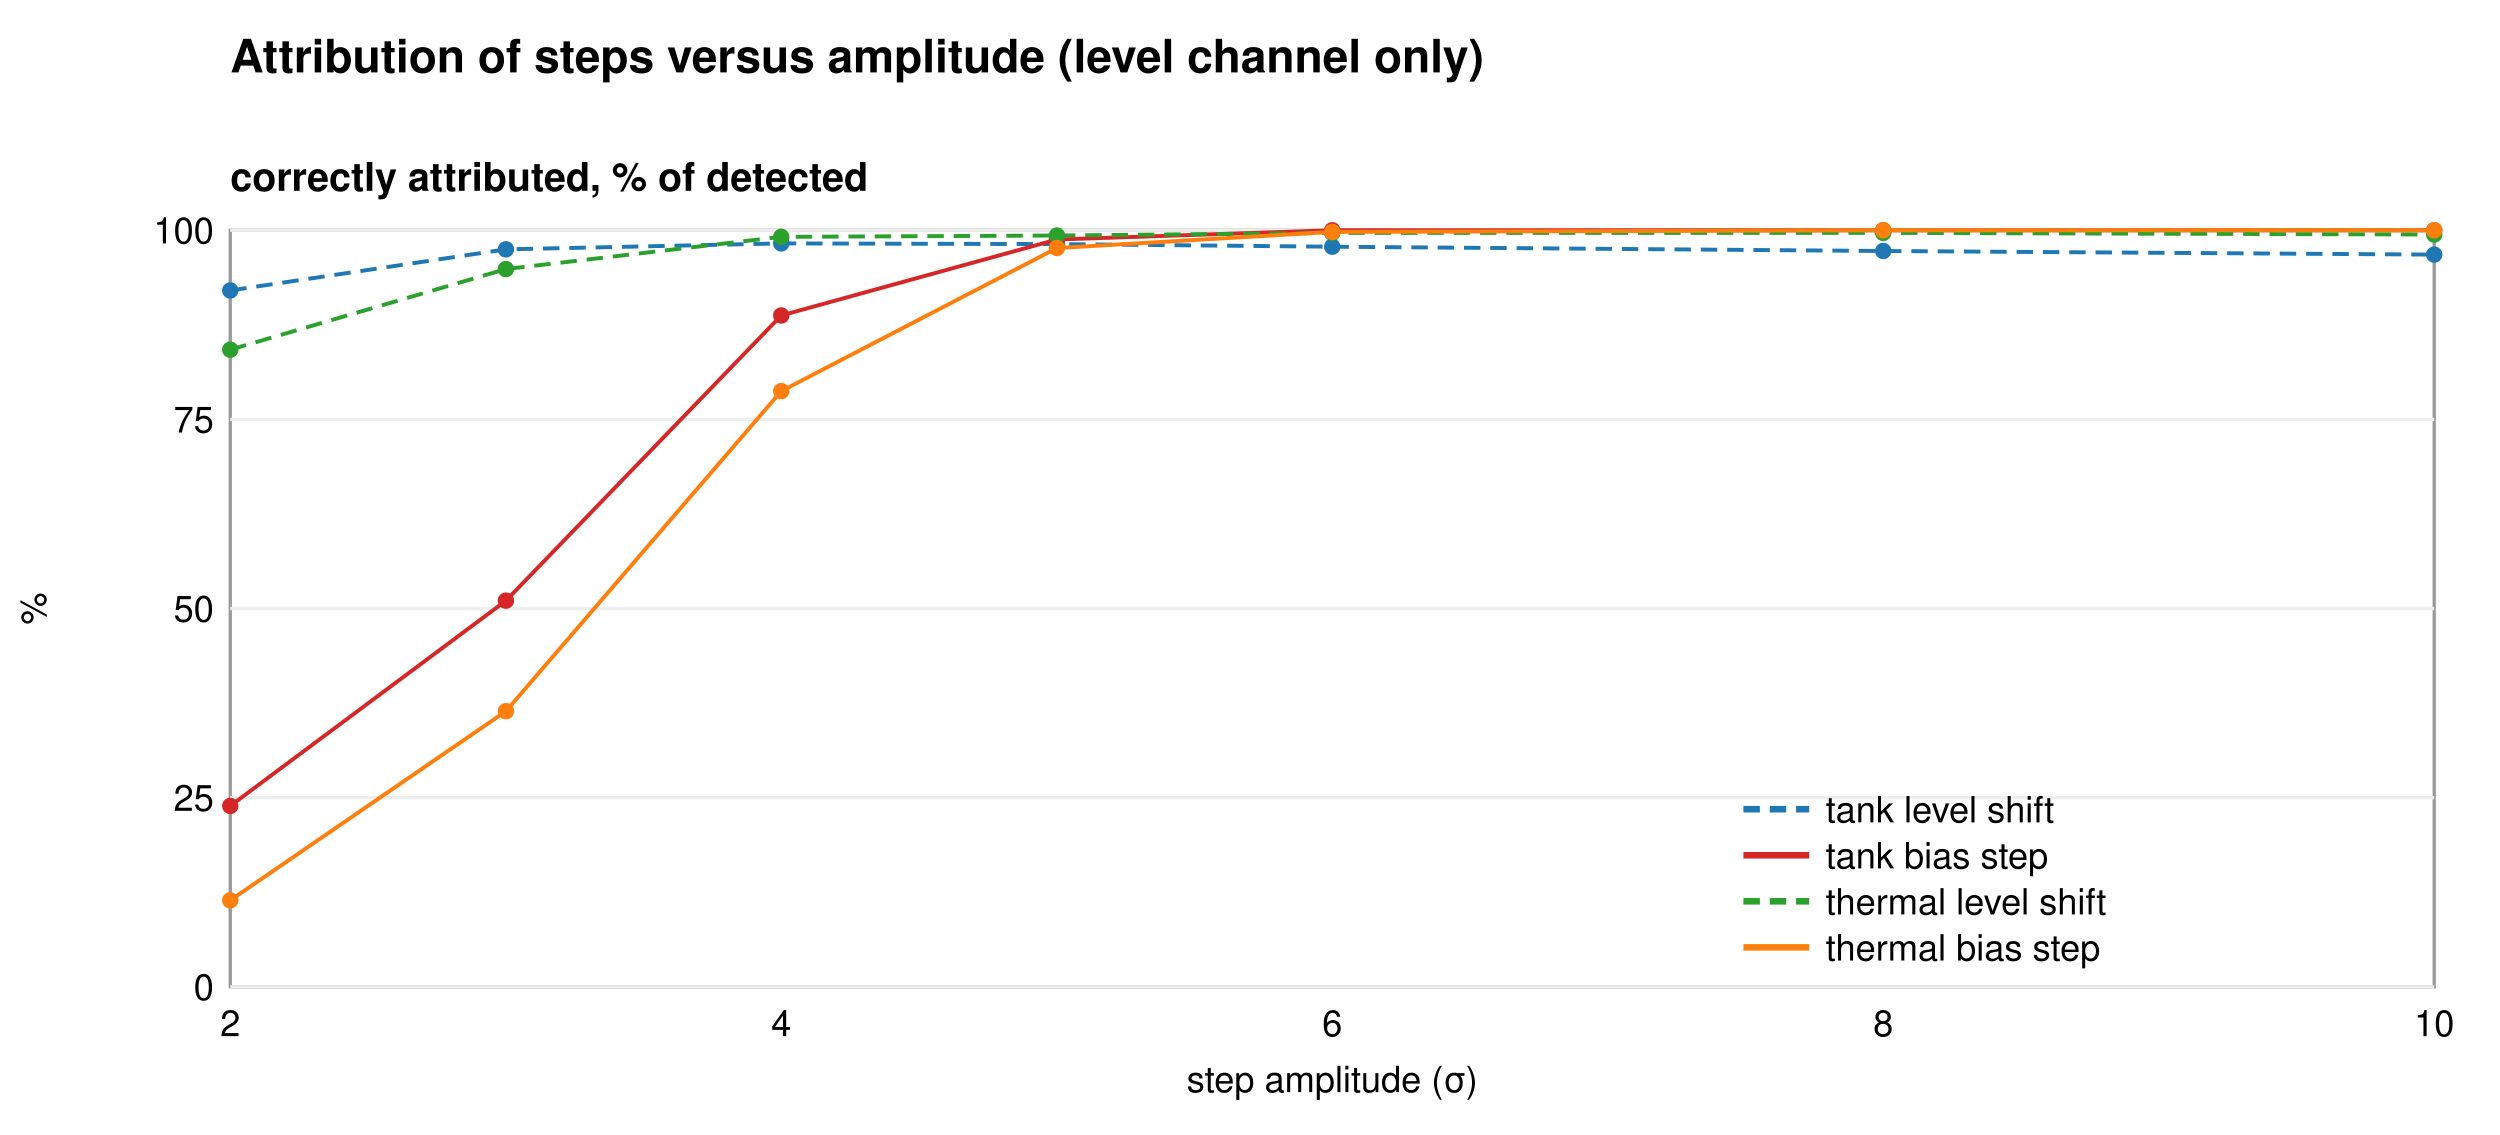
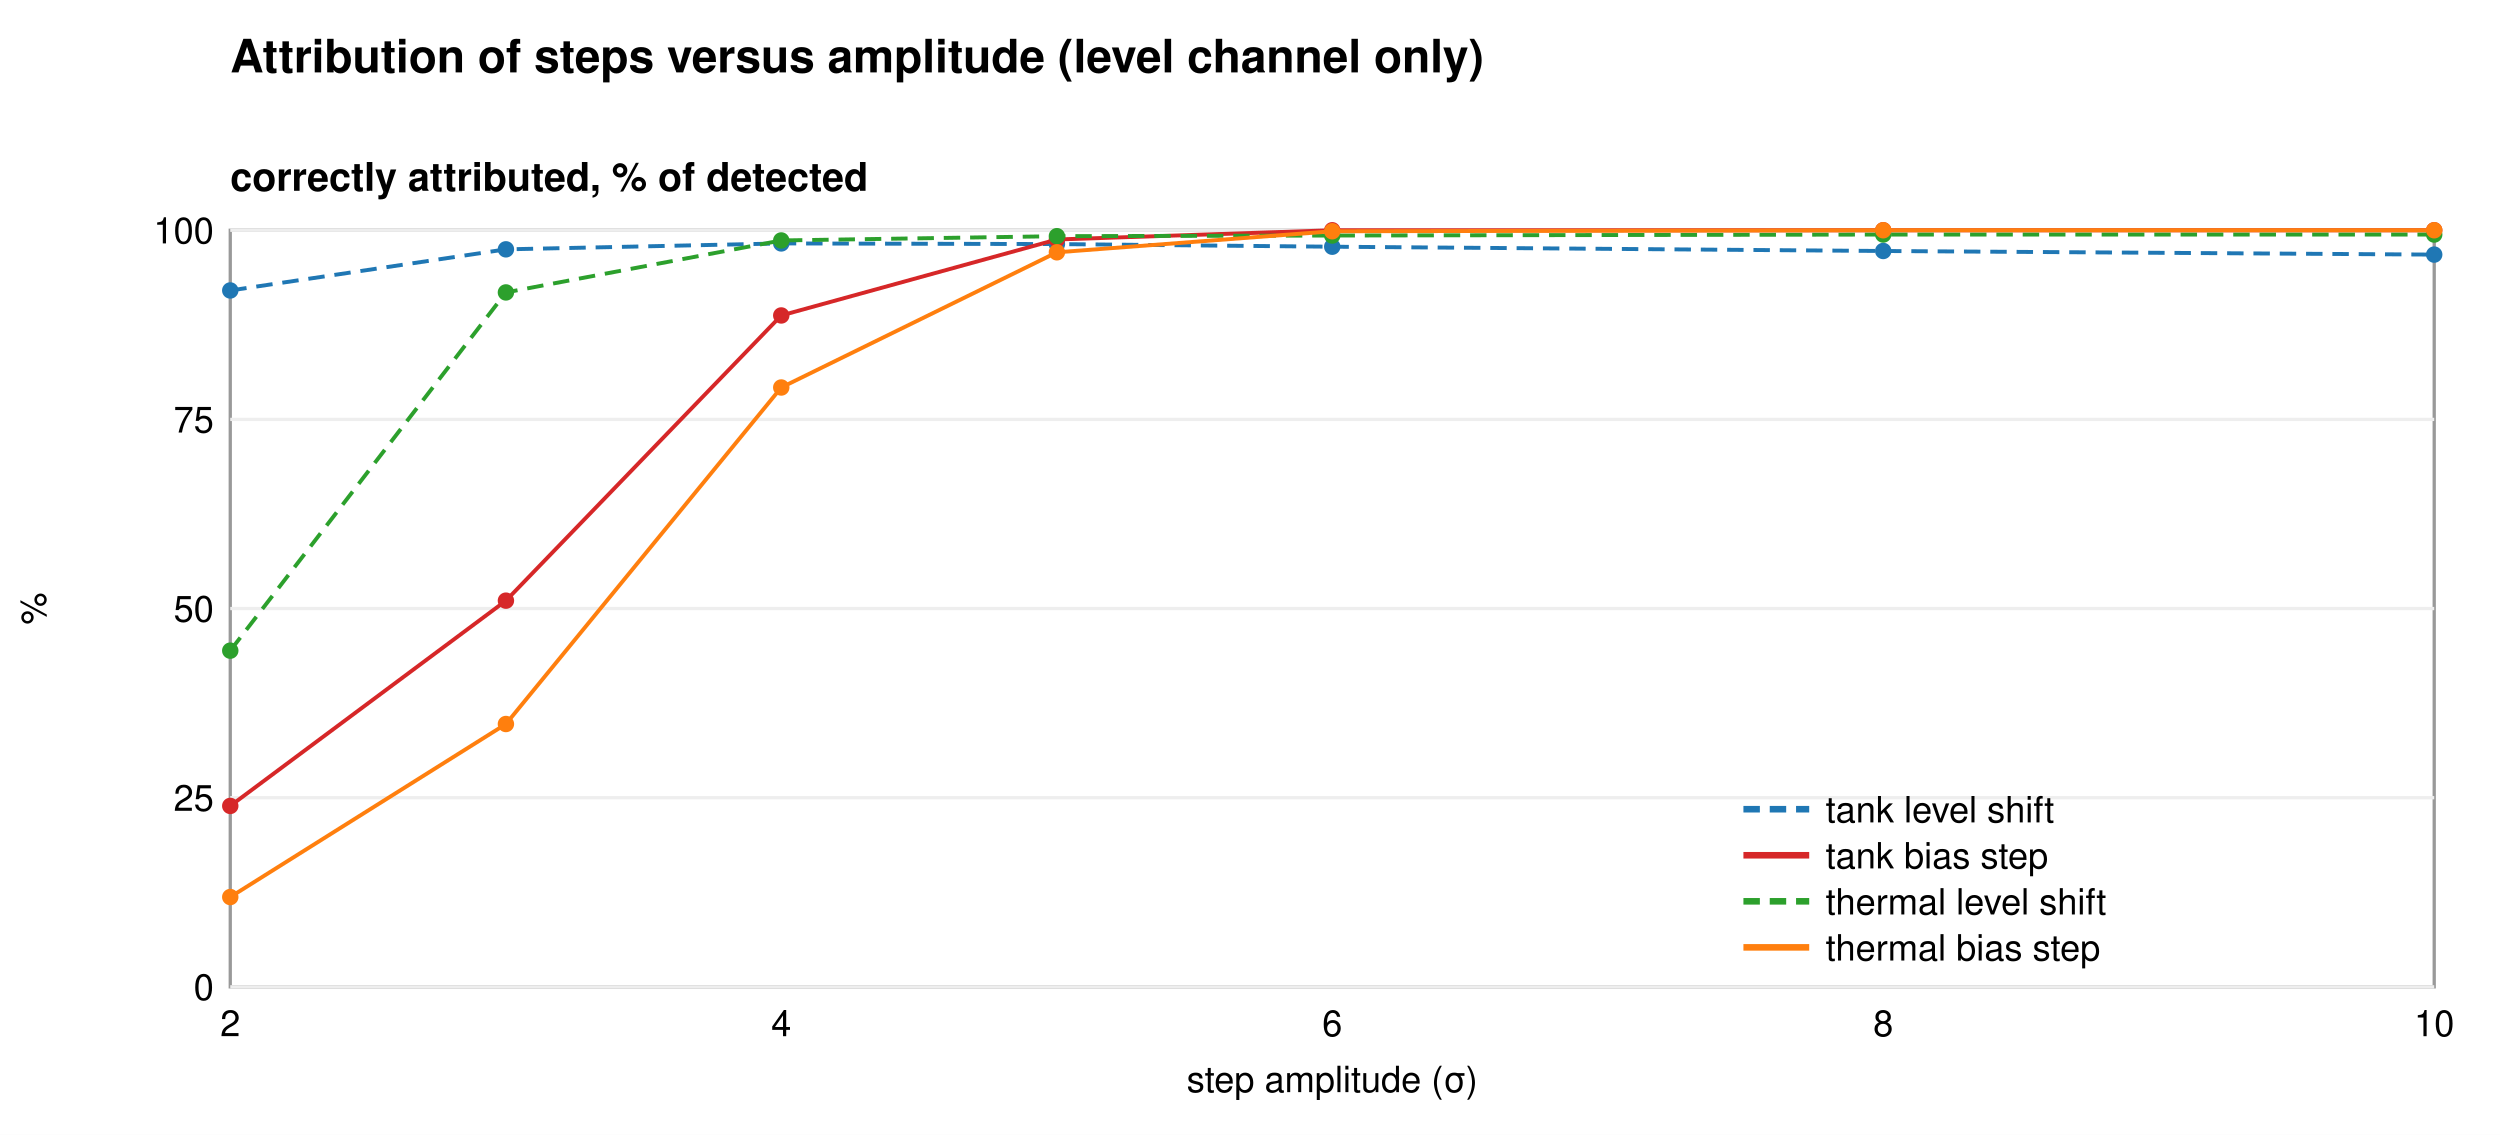
<svg xmlns="http://www.w3.org/2000/svg" width="760" height="345" font-family="Helvetica,Arial,sans-serif" font-size="11">
  <rect width="760" height="345" fill="white" />
  <text x="70" y="22" font-size="14" font-weight="bold">Attribution of steps versus amplitude (level channel only)</text>
  <text x="70" y="58" font-size="12" font-weight="bold">correctly attributed, % of detected</text>
  <rect x="70" y="70" width="670" height="230" fill="none" stroke="#999" />
  <line x1="70" x2="740" y1="300.0" y2="300.0" stroke="#eee" />
  <text x="65" y="304.0" text-anchor="end">0</text>
  <text x="70.0" y="315" text-anchor="middle">2</text>
  <line x1="70" x2="740" y1="242.5" y2="242.5" stroke="#eee" />
  <text x="65" y="246.5" text-anchor="end">25</text>
  <text x="237.5" y="315" text-anchor="middle">4</text>
  <line x1="70" x2="740" y1="185.0" y2="185.0" stroke="#eee" />
  <text x="65" y="189.0" text-anchor="end">50</text>
  <text x="405.0" y="315" text-anchor="middle">6</text>
  <line x1="70" x2="740" y1="127.5" y2="127.5" stroke="#eee" />
  <text x="65" y="131.5" text-anchor="end">75</text>
  <text x="572.5" y="315" text-anchor="middle">8</text>
  <line x1="70" x2="740" y1="70.0" y2="70.0" stroke="#eee" />
  <text x="65" y="74.0" text-anchor="end">100</text>
  <text x="740.0" y="315" text-anchor="middle">10</text>
  <text x="405" y="332" text-anchor="middle">step amplitude (σ)</text>
  <text x="14" y="185" transform="rotate(-90 14 185)" text-anchor="middle">%</text>
  <path d="M70.0 88.3 L153.8 75.8 L237.5 74.0 L321.3 74.2 L405.0 75.0 L572.5 76.3 L740.0 77.4" fill="none" stroke="#1f77b4" stroke-width="1.2" stroke-dasharray="5,3" />
  <circle cx="70.0" cy="88.3" r="2.5" fill="#1f77b4" />
  <circle cx="153.8" cy="75.8" r="2.5" fill="#1f77b4" />
  <circle cx="237.5" cy="74.0" r="2.5" fill="#1f77b4" />
  <circle cx="321.3" cy="74.2" r="2.5" fill="#1f77b4" />
  <circle cx="405.0" cy="75.0" r="2.5" fill="#1f77b4" />
  <circle cx="572.5" cy="76.3" r="2.5" fill="#1f77b4" />
  <circle cx="740.0" cy="77.4" r="2.5" fill="#1f77b4" />
  <line x1="530" x2="550" y1="246" y2="246" stroke="#1f77b4" stroke-width="2" stroke-dasharray="5,3" />
  <text x="555" y="250">tank level shift</text>
  <path d="M70.0 245.0 L153.8 182.6 L237.5 95.9 L321.3 72.8 L405.0 70.0 L572.5 70.0 L740.0 70.0" fill="none" stroke="#d62728" stroke-width="1.2" />
  <circle cx="70.0" cy="245.0" r="2.5" fill="#d62728" />
  <circle cx="153.8" cy="182.6" r="2.5" fill="#d62728" />
  <circle cx="237.5" cy="95.9" r="2.5" fill="#d62728" />
  <circle cx="321.3" cy="72.8" r="2.5" fill="#d62728" />
  <circle cx="405.0" cy="70.0" r="2.5" fill="#d62728" />
  <circle cx="572.5" cy="70.0" r="2.5" fill="#d62728" />
  <circle cx="740.0" cy="70.0" r="2.5" fill="#d62728" />
  <line x1="530" x2="550" y1="260" y2="260" stroke="#d62728" stroke-width="2" />
  <text x="555" y="264">tank bias step</text>
-   <path d="M70.0 106.3 L153.8 81.8 L237.5 72.0 L321.3 71.6 L405.0 70.8 L572.5 70.8 L740.0 71.3" fill="none" stroke="#2ca02c" stroke-width="1.2" stroke-dasharray="5,3" />
-   <circle cx="70.0" cy="106.3" r="2.5" fill="#2ca02c" />
-   <circle cx="153.8" cy="81.8" r="2.5" fill="#2ca02c" />
-   <circle cx="237.5" cy="72.0" r="2.5" fill="#2ca02c" />
-   <circle cx="321.3" cy="71.6" r="2.5" fill="#2ca02c" />
-   <circle cx="405.0" cy="70.8" r="2.5" fill="#2ca02c" />
-   <circle cx="572.5" cy="70.8" r="2.5" fill="#2ca02c" />
+   <path d="M70.0 197.8 L153.8 88.9 L237.5 73.1 L321.3 71.8 L405.0 71.6 L572.5 71.3 L740.0 71.3" fill="none" stroke="#2ca02c" stroke-width="1.2" stroke-dasharray="5,3" />
+   <circle cx="70.0" cy="197.8" r="2.5" fill="#2ca02c" />
+   <circle cx="153.8" cy="88.9" r="2.5" fill="#2ca02c" />
+   <circle cx="237.5" cy="73.1" r="2.5" fill="#2ca02c" />
+   <circle cx="321.3" cy="71.8" r="2.5" fill="#2ca02c" />
+   <circle cx="405.0" cy="71.6" r="2.5" fill="#2ca02c" />
+   <circle cx="572.5" cy="71.3" r="2.5" fill="#2ca02c" />
  <circle cx="740.0" cy="71.3" r="2.5" fill="#2ca02c" />
  <line x1="530" x2="550" y1="274" y2="274" stroke="#2ca02c" stroke-width="2" stroke-dasharray="5,3" />
  <text x="555" y="278">thermal level shift</text>
-   <path d="M70.0 273.7 L153.8 216.2 L237.5 118.9 L321.3 75.4 L405.0 70.5 L572.5 70.0 L740.0 70.0" fill="none" stroke="#ff7f0e" stroke-width="1.2" />
-   <circle cx="70.0" cy="273.7" r="2.5" fill="#ff7f0e" />
-   <circle cx="153.8" cy="216.2" r="2.5" fill="#ff7f0e" />
-   <circle cx="237.5" cy="118.9" r="2.5" fill="#ff7f0e" />
-   <circle cx="321.3" cy="75.4" r="2.5" fill="#ff7f0e" />
-   <circle cx="405.0" cy="70.5" r="2.5" fill="#ff7f0e" />
+   <path d="M70.0 272.7 L153.8 220.1 L237.5 117.8 L321.3 76.7 L405.0 70.3 L572.5 70.0 L740.0 70.0" fill="none" stroke="#ff7f0e" stroke-width="1.2" />
+   <circle cx="70.0" cy="272.7" r="2.5" fill="#ff7f0e" />
+   <circle cx="153.8" cy="220.1" r="2.5" fill="#ff7f0e" />
+   <circle cx="237.5" cy="117.8" r="2.5" fill="#ff7f0e" />
+   <circle cx="321.3" cy="76.7" r="2.5" fill="#ff7f0e" />
+   <circle cx="405.0" cy="70.3" r="2.5" fill="#ff7f0e" />
  <circle cx="572.5" cy="70.0" r="2.5" fill="#ff7f0e" />
  <circle cx="740.0" cy="70.0" r="2.5" fill="#ff7f0e" />
  <line x1="530" x2="550" y1="288" y2="288" stroke="#ff7f0e" stroke-width="2" />
  <text x="555" y="292">thermal bias step</text>
</svg>
